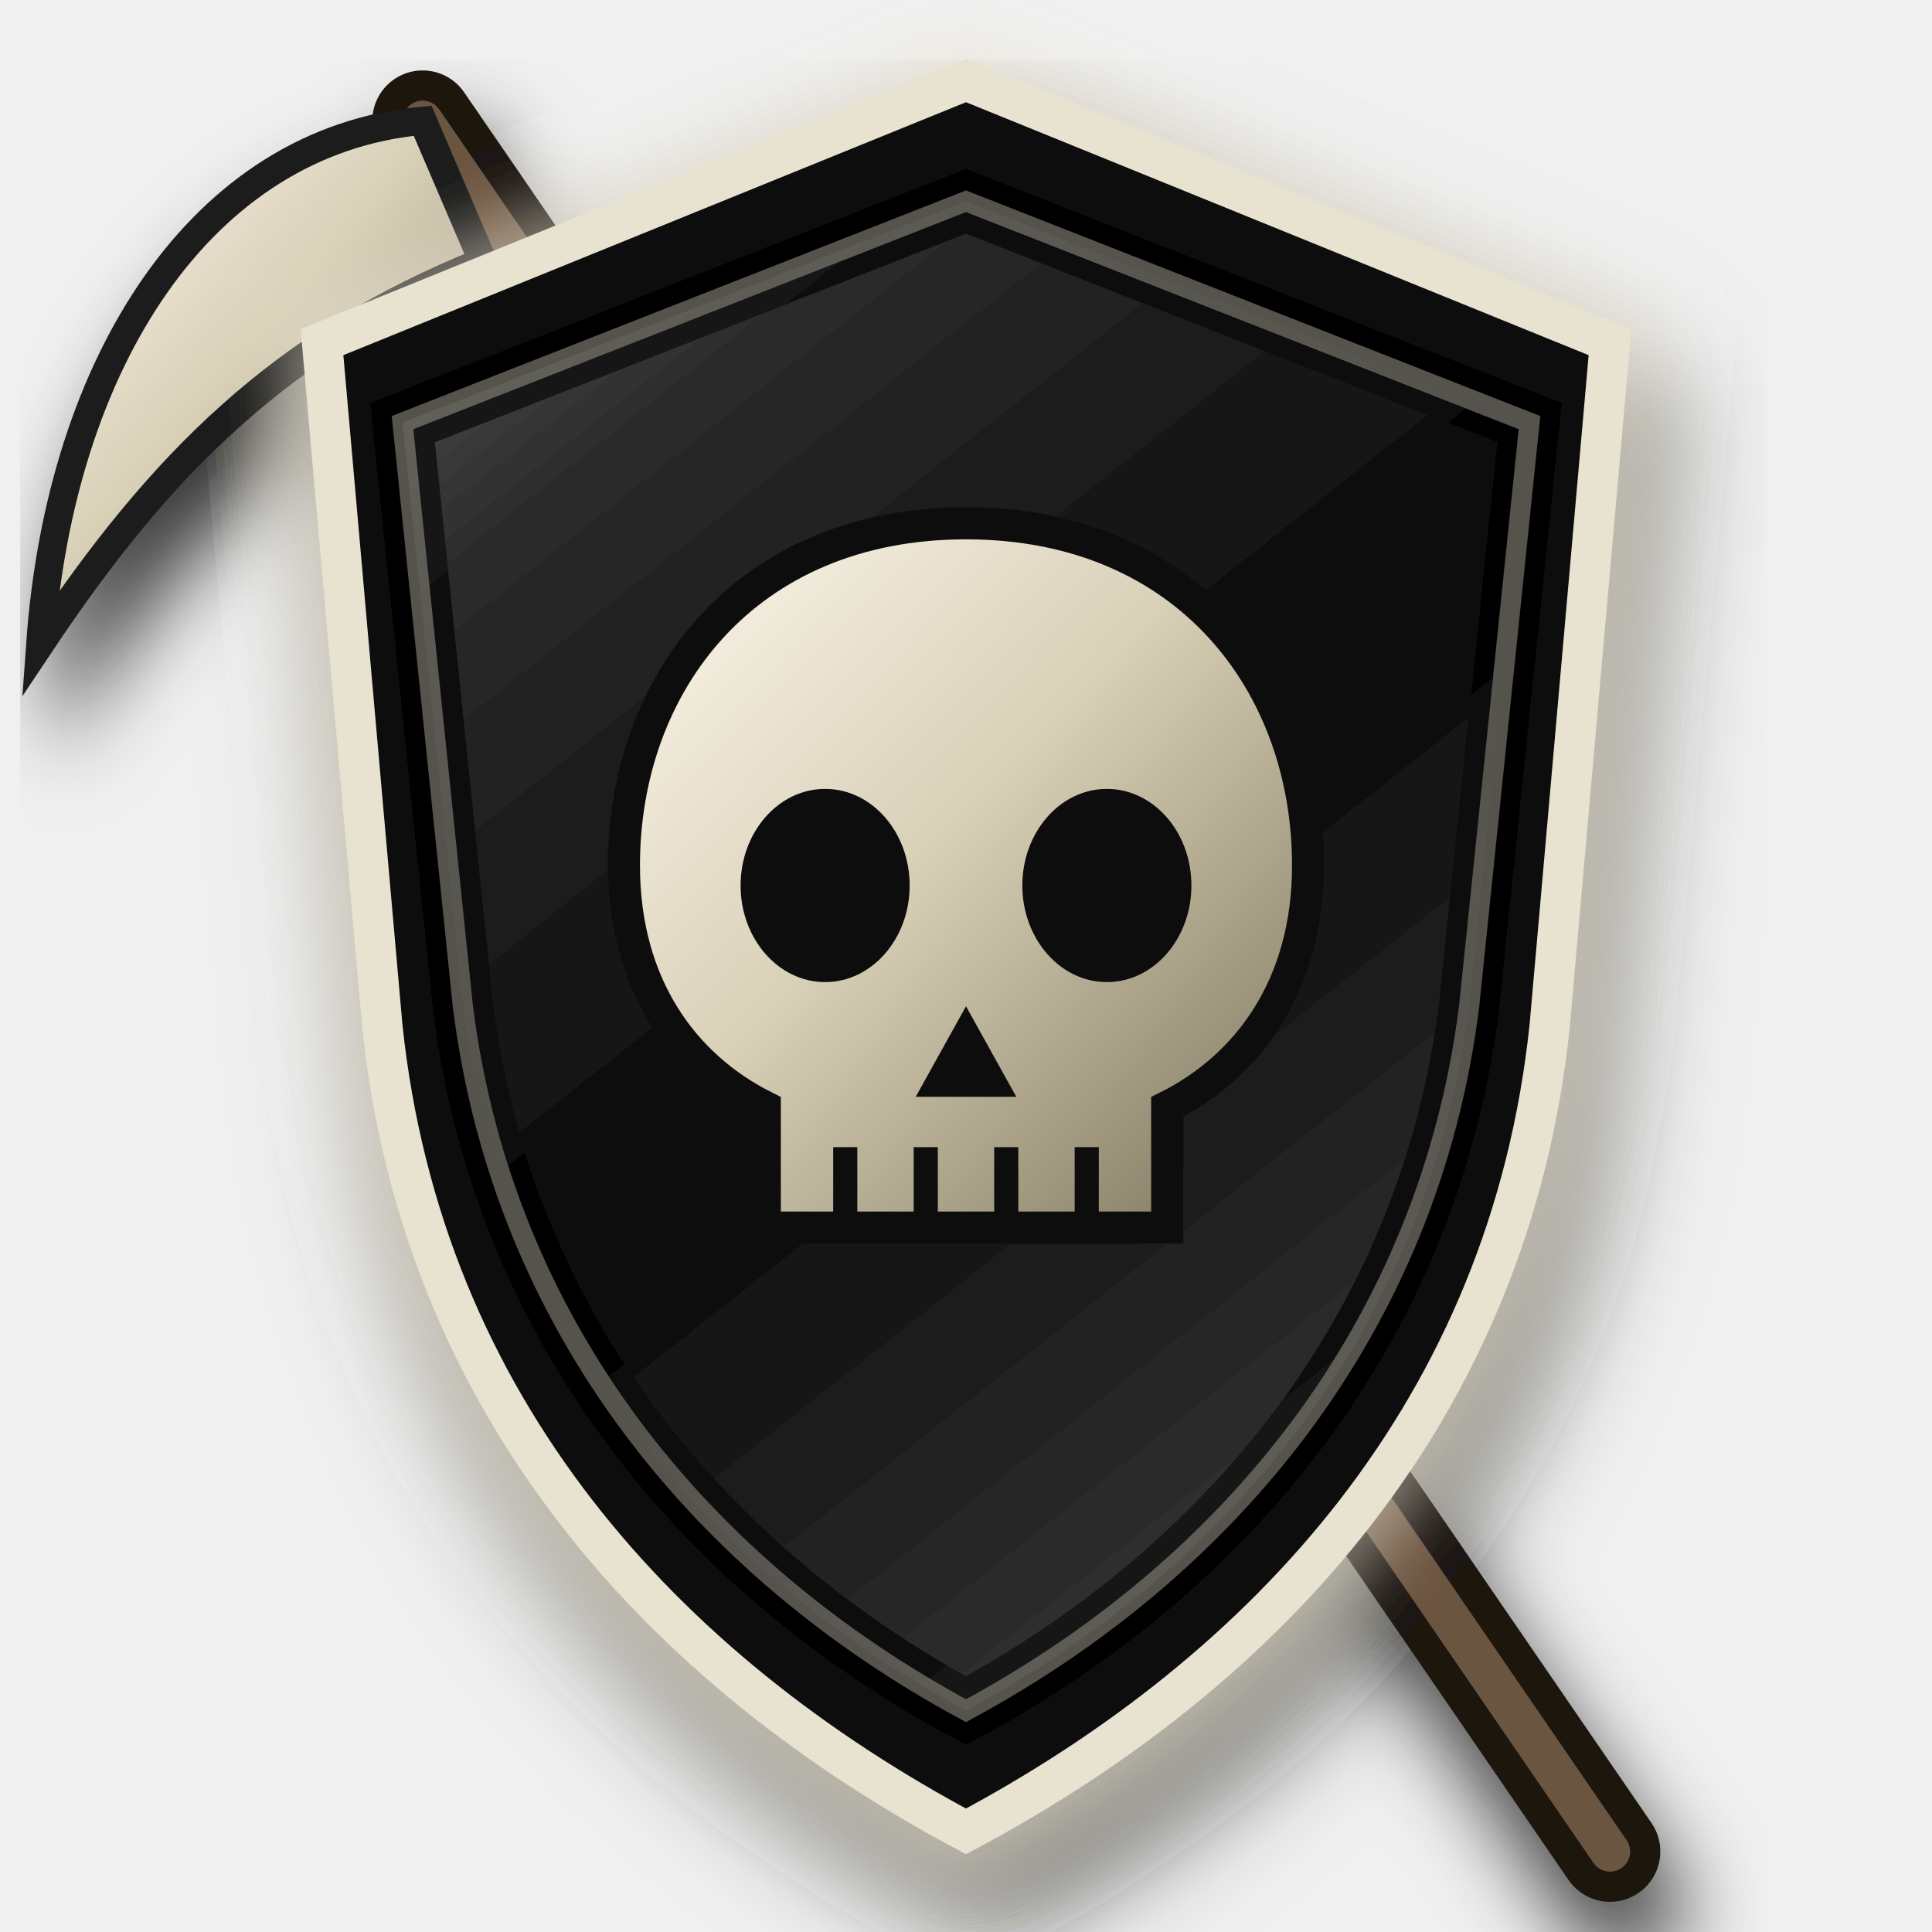
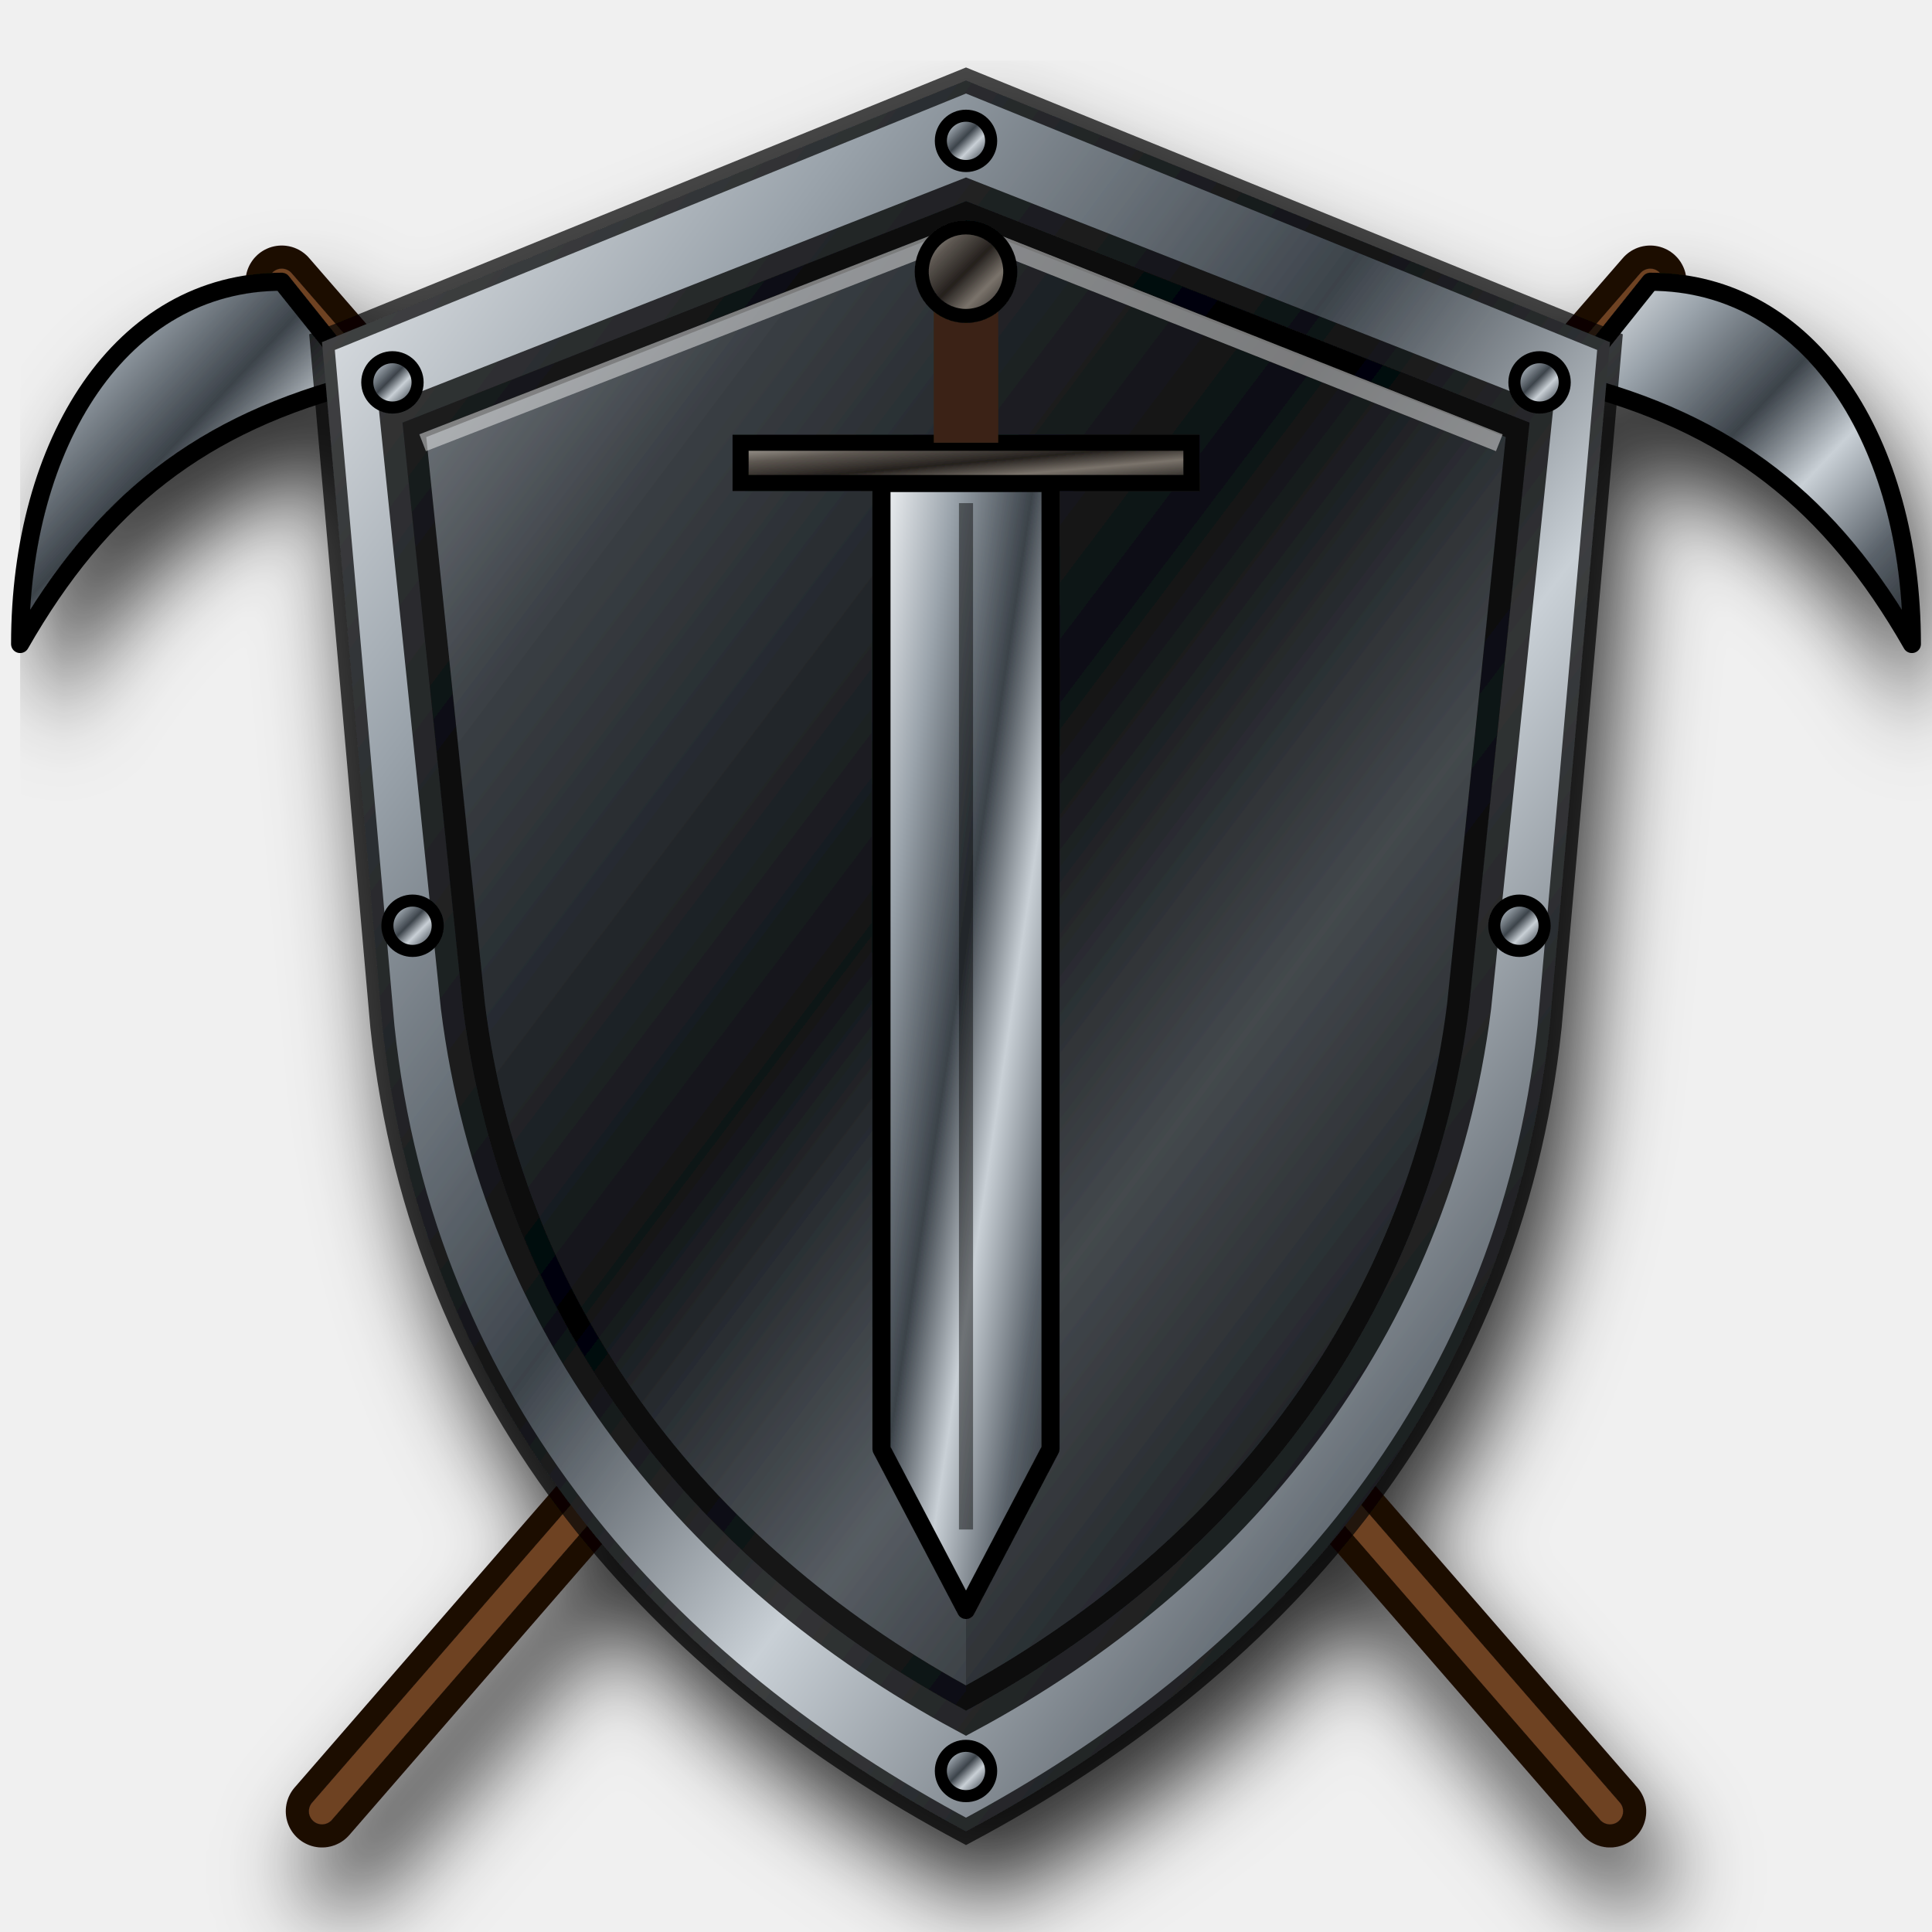
- <svg xmlns="http://www.w3.org/2000/svg" viewBox="0 0 96 96" fill="none" aria-label="Reaper black iron and bone badge">
+ <svg xmlns="http://www.w3.org/2000/svg" viewBox="0 0 96 96" fill="none" aria-label="Reaper black iron executioner badge">
  <defs>
-     <linearGradient id="face" x1="15" y1="8" x2="79" y2="89" gradientUnits="userSpaceOnUse">
-       <stop offset="0" stop-color="#6a6a6a" />
-       <stop offset="0.2" stop-color="#2b2b2b" />
-       <stop offset="0.5" stop-color="#0a0a0a" />
-       <stop offset="0.78" stop-color="#2e2e2e" />
-       <stop offset="1" stop-color="#030303" />
+     <linearGradient id="rim" x1="0" y1="0" x2="1" y2="1">
+       <stop offset="0" stop-color="#f4f6f8" />
+       <stop offset="0.22" stop-color="#9aa3ab" />
+       <stop offset="0.45" stop-color="#3c434a" />
+       <stop offset="0.62" stop-color="#c9d0d6" />
+       <stop offset="0.82" stop-color="#5b636b" />
+       <stop offset="1" stop-color="#22272c" />
    </linearGradient>
-     <linearGradient id="bone" x1="0" y1="0" x2="1" y2="1">
-       <stop offset="0" stop-color="#fffaf0" />
-       <stop offset="0.45" stop-color="#d9d0b8" />
-       <stop offset="1" stop-color="#7a7058" />
+     <linearGradient id="face" x1="0" y1="0" x2="1" y2="1">
+       <stop offset="0" stop-color="#8a9096" />
+       <stop offset="0.2" stop-color="#3a3f44" />
+       <stop offset="0.45" stop-color="#111417" />
+       <stop offset="0.65" stop-color="#575d63" />
+       <stop offset="0.85" stop-color="#1e2226" />
+       <stop offset="1" stop-color="#08090a" />
    </linearGradient>
-     <filter id="g" x="-50%" y="-50%" width="200%" height="200%">
-       <feGaussianBlur stdDeviation="1.8" />
-     </filter>
+     <linearGradient id="steel" x1="0" y1="0" x2="1" y2="1">
+       <stop offset="0" stop-color="#f4f6f8" />
+       <stop offset="0.22" stop-color="#9aa3ab" />
+       <stop offset="0.45" stop-color="#3c434a" />
+       <stop offset="0.62" stop-color="#c9d0d6" />
+       <stop offset="0.82" stop-color="#5b636b" />
+       <stop offset="1" stop-color="#22272c" />
+     </linearGradient>
+     <linearGradient id="gold" x1="0" y1="0" x2="1" y2="1">
+       <stop offset="0" stop-color="#b8b2aa" />
+       <stop offset="0.25" stop-color="#5e5852" />
+       <stop offset="0.5" stop-color="#24201d" />
+       <stop offset="0.7" stop-color="#7a736b" />
+       <stop offset="1" stop-color="#141210" />
+     </linearGradient>
    <filter id="s">
      <feDropShadow dx="1" dy="3" stdDeviation="2.2" flood-opacity=".8" />
    </filter>
  </defs>
  <g filter="url(#s)">
-     <path d="M80 92 21 6" stroke="#1a1410" stroke-width="5" stroke-linecap="round" />
-     <path d="M80 92 21 6" stroke="#6b5440" stroke-width="2" stroke-linecap="round" />
-     <path d="M21 6C10 7 3 18 2 32c6-9 12-15 22-19z" fill="url(#bone)" stroke="#1a1a1a" stroke-width="1.4" />
-     <path d="M48 4 80 17l-3 34C75 70 63 83 48 91 33 83 21 70 19 51l-3-34L48 4Z" stroke="#e8e2d0" stroke-width="4" opacity=".6" filter="url(#g)" />
-     <path d="M48 4 80 17l-3 34C75 70 63 83 48 91 33 83 21 70 19 51l-3-34L48 4Z" fill="#0b0b0b" stroke="#e8e2d0" stroke-width="2" />
-     <path d="M48 10 76 21l-3 29C71 66 61 78 48 85 35 78 25 66 23 50l-3-29 28-11Z" fill="url(#face)" stroke="#000" stroke-opacity=".6" stroke-width="3" />
-     <path d="M48 10 76 21l-3 29C71 66 61 78 48 85 35 78 25 66 23 50l-3-29 28-11Z" stroke="#e8e2d0" stroke-opacity=".35" stroke-width="1" />
-     <path d="M48 26c-11 0-17 8-17 17 0 6 3 10 7 12v6h20v-6c4-2 7-6 7-12 0-9-6-17-17-17z" fill="url(#bone)" stroke="#111" stroke-width="1.6" />
-     <ellipse cx="41" cy="44" rx="4.2" ry="4.8" fill="#090909" />
-     <ellipse cx="55" cy="44" rx="4.2" ry="4.8" fill="#090909" />
-     <path d="m48 50-2.5 4.5h5z" fill="#111" />
-     <path d="M42 61v-4M46 61v-4M50 61v-4M54 61v-4" stroke="#111" stroke-width="1.2" />
+     <path d="M14 14L80 90" stroke="#1e1006" stroke-width="3.6" stroke-linecap="round" />
+     <path d="M14 14L80 90" stroke="#6e4222" stroke-width="1.3" stroke-linecap="round" />
+     <path d="M82 14L16 90" stroke="#1e1006" stroke-width="3.6" stroke-linecap="round" />
+     <path d="M82 14L16 90" stroke="#6e4222" stroke-width="1.3" stroke-linecap="round" />
+     <path d="M14 14C6 14 1 22 1 32C5 25 10 21 18 19Z" fill="url(#steel)" stroke="#050505" stroke-width=".9" stroke-linejoin="round" />
+     <path d="M 82 14 C 90 14 95 22 95 32 C 91 25 86 21 78 19 Z" fill="url(#steel)" stroke="#050505" stroke-width=".9" stroke-linejoin="round" />
+     <path d="M48 4 80 17l-3 34C75 70 63 83 48 91 33 83 21 70 19 51l-3-34L48 4Z" fill="url(#rim)" stroke="#000" stroke-opacity=".7" stroke-width="1.2" />
+     <path d="M48 10 76 21l-3 29C71 66 61 78 48 85 35 78 25 66 23 50l-3-29 28-11Z" fill="url(#face)" stroke="#000" stroke-opacity=".75" stroke-width="2.2" />
+     <path d="M48 10 76 21l-3 29C71 66 61 78 48 85Z" fill="#000" opacity=".22" />
+     <path d="M21 22 48 11.5 74.5 22" stroke="#fff" stroke-opacity=".45" stroke-width=".9" stroke-linejoin="round" />
+     <circle cx="48" cy="7" r="1.25" fill="url(#rim)" stroke="#000" stroke-width=".6" />
+     <circle cx="19.5" cy="19" r="1.25" fill="url(#rim)" stroke="#000" stroke-width=".6" />
+     <circle cx="76.5" cy="19" r="1.25" fill="url(#rim)" stroke="#000" stroke-width=".6" />
+     <circle cx="20.5" cy="46" r="1.25" fill="url(#rim)" stroke="#000" stroke-width=".6" />
+     <circle cx="75.5" cy="46" r="1.25" fill="url(#rim)" stroke="#000" stroke-width=".6" />
+     <circle cx="48" cy="88" r="1.25" fill="url(#rim)" stroke="#000" stroke-width=".6" />
+     <path d="M48.0 80.0L52.2 72.0L52.2 24.0L43.8 24.0L43.8 72.0Z" fill="url(#steel)" stroke="#050505" stroke-width=".9" stroke-linejoin="round" />
+     <path d="M48.0 76.0L48.0 25.0" stroke="#000" stroke-opacity=".45" stroke-width=".7" />
+     <path d="M36.8 24.0L59.2 24.0L59.2 22.0L36.8 22.0Z" fill="url(#gold)" stroke="#050505" stroke-width=".8" />
+     <path d="M48.0 22.0L48.0 15.0" stroke="#3a2414" stroke-width="3.2" />
+     <circle cx="48.0" cy="13.5" r="2.2" fill="url(#gold)" stroke="#050505" stroke-width=".7" />
  </g>
</svg>
